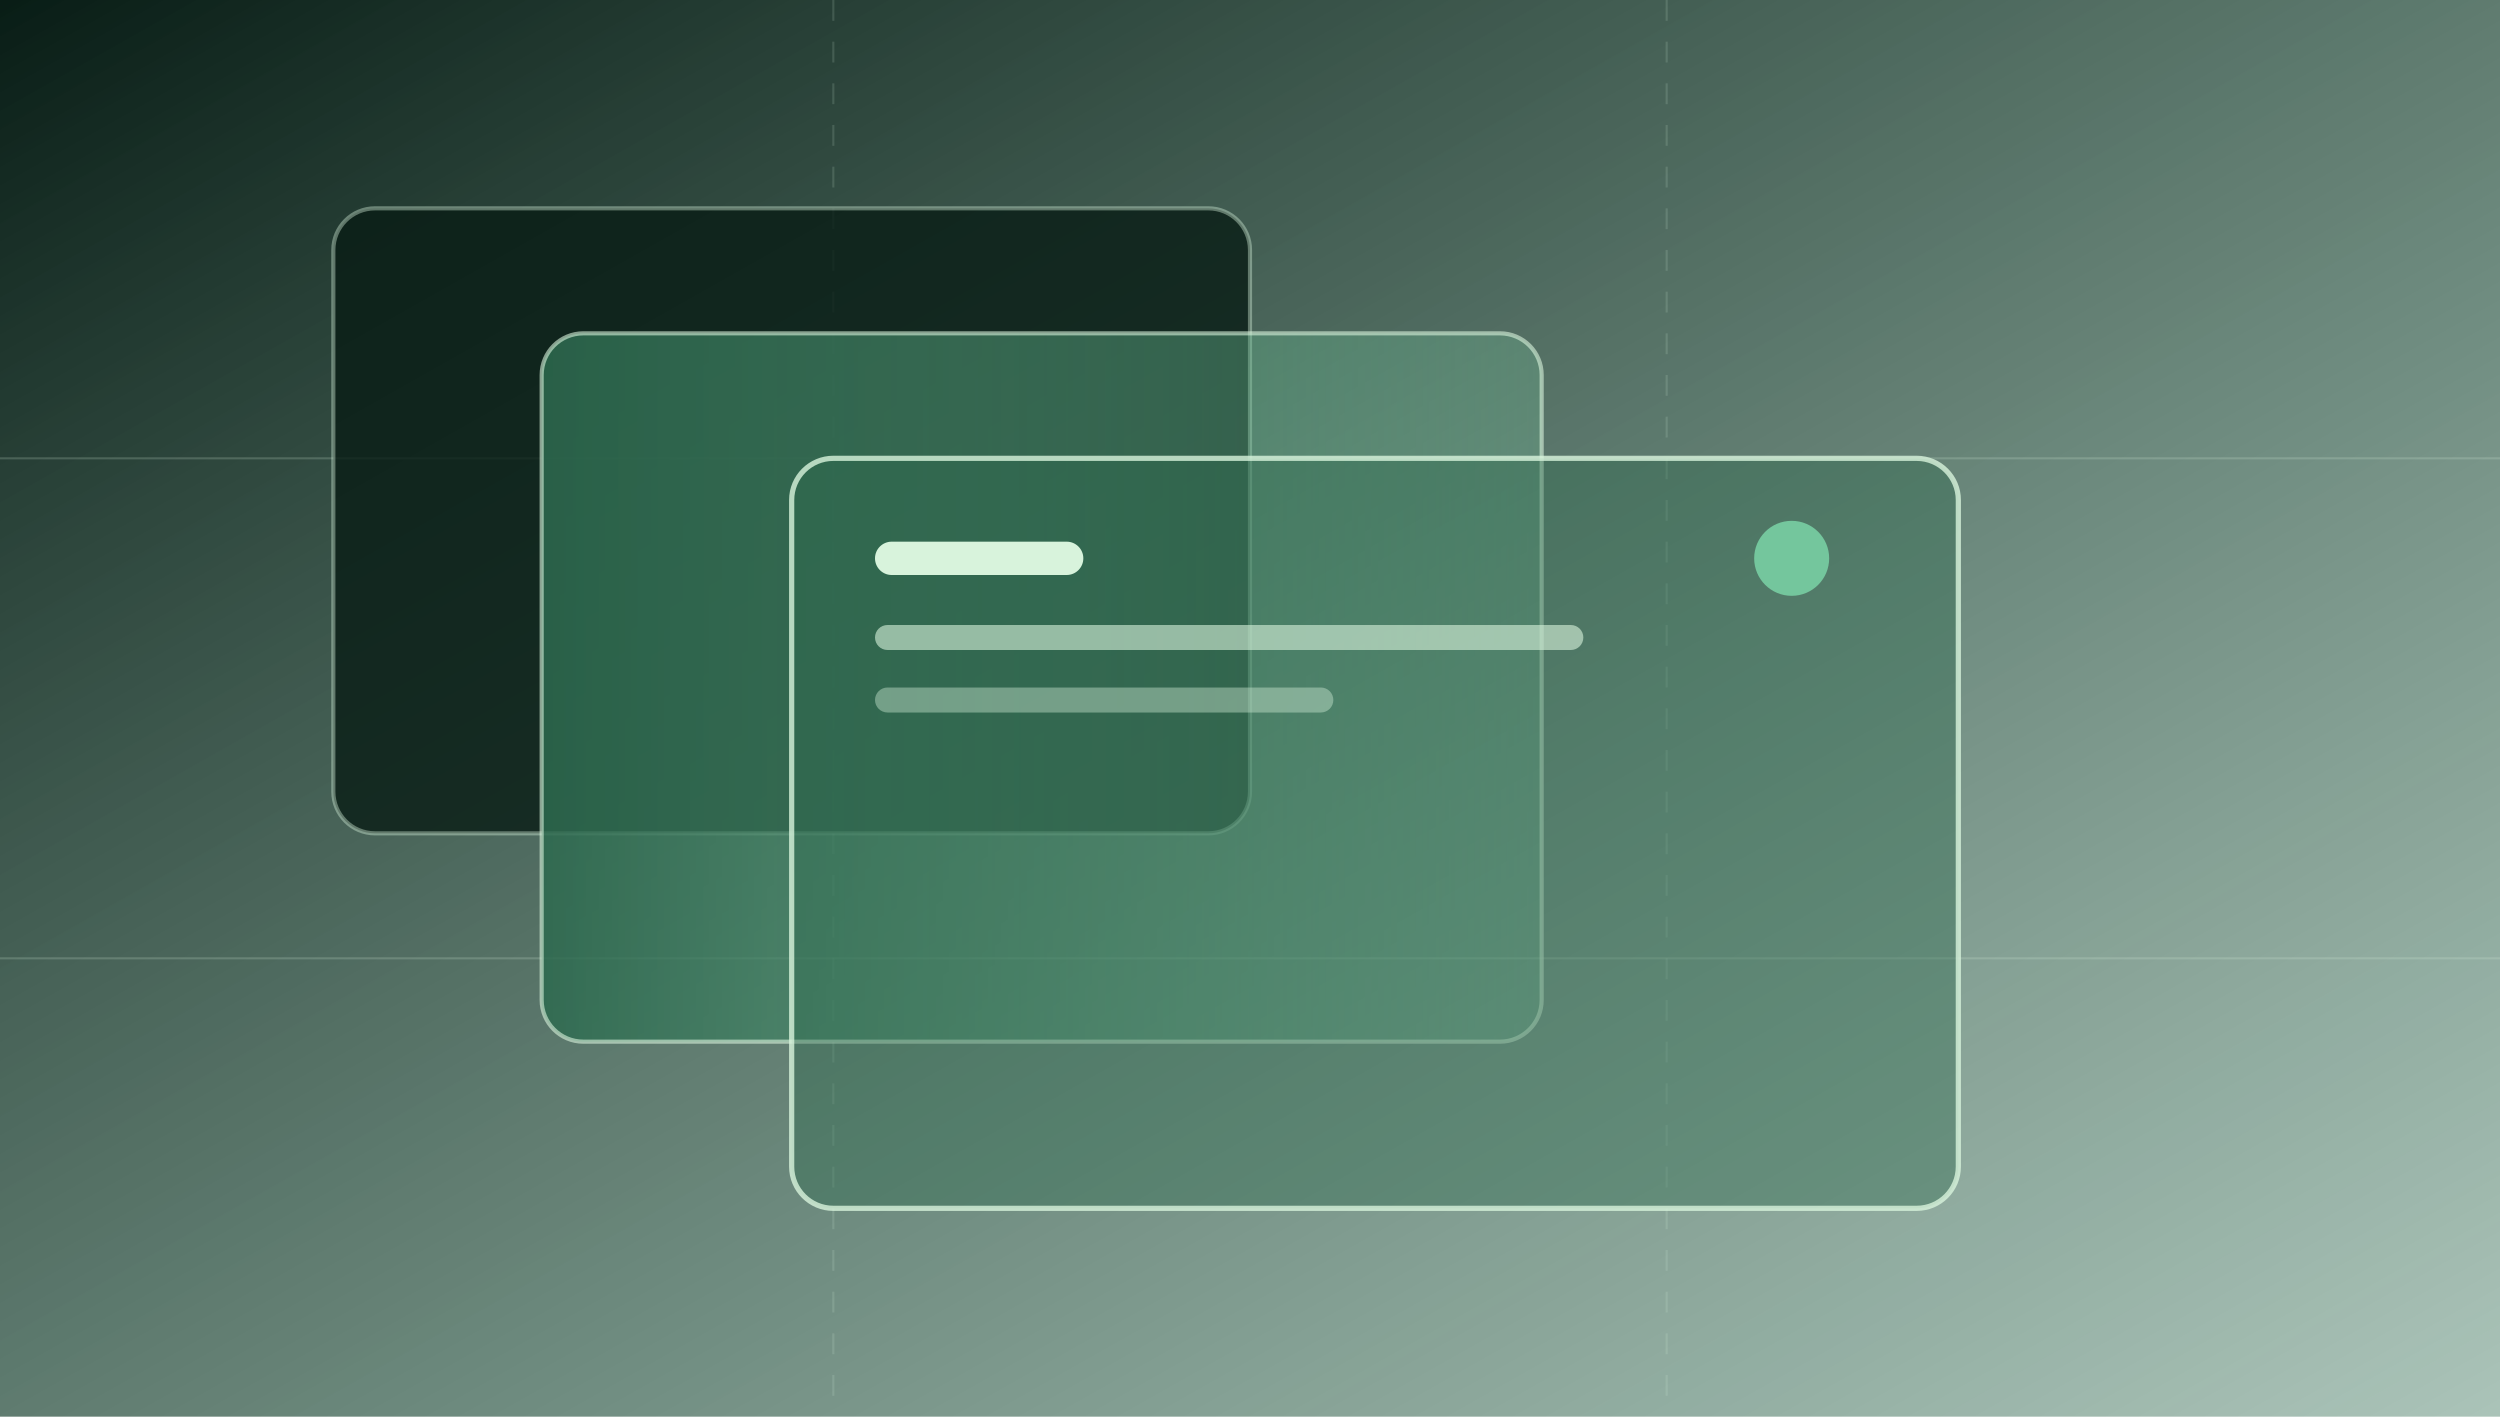
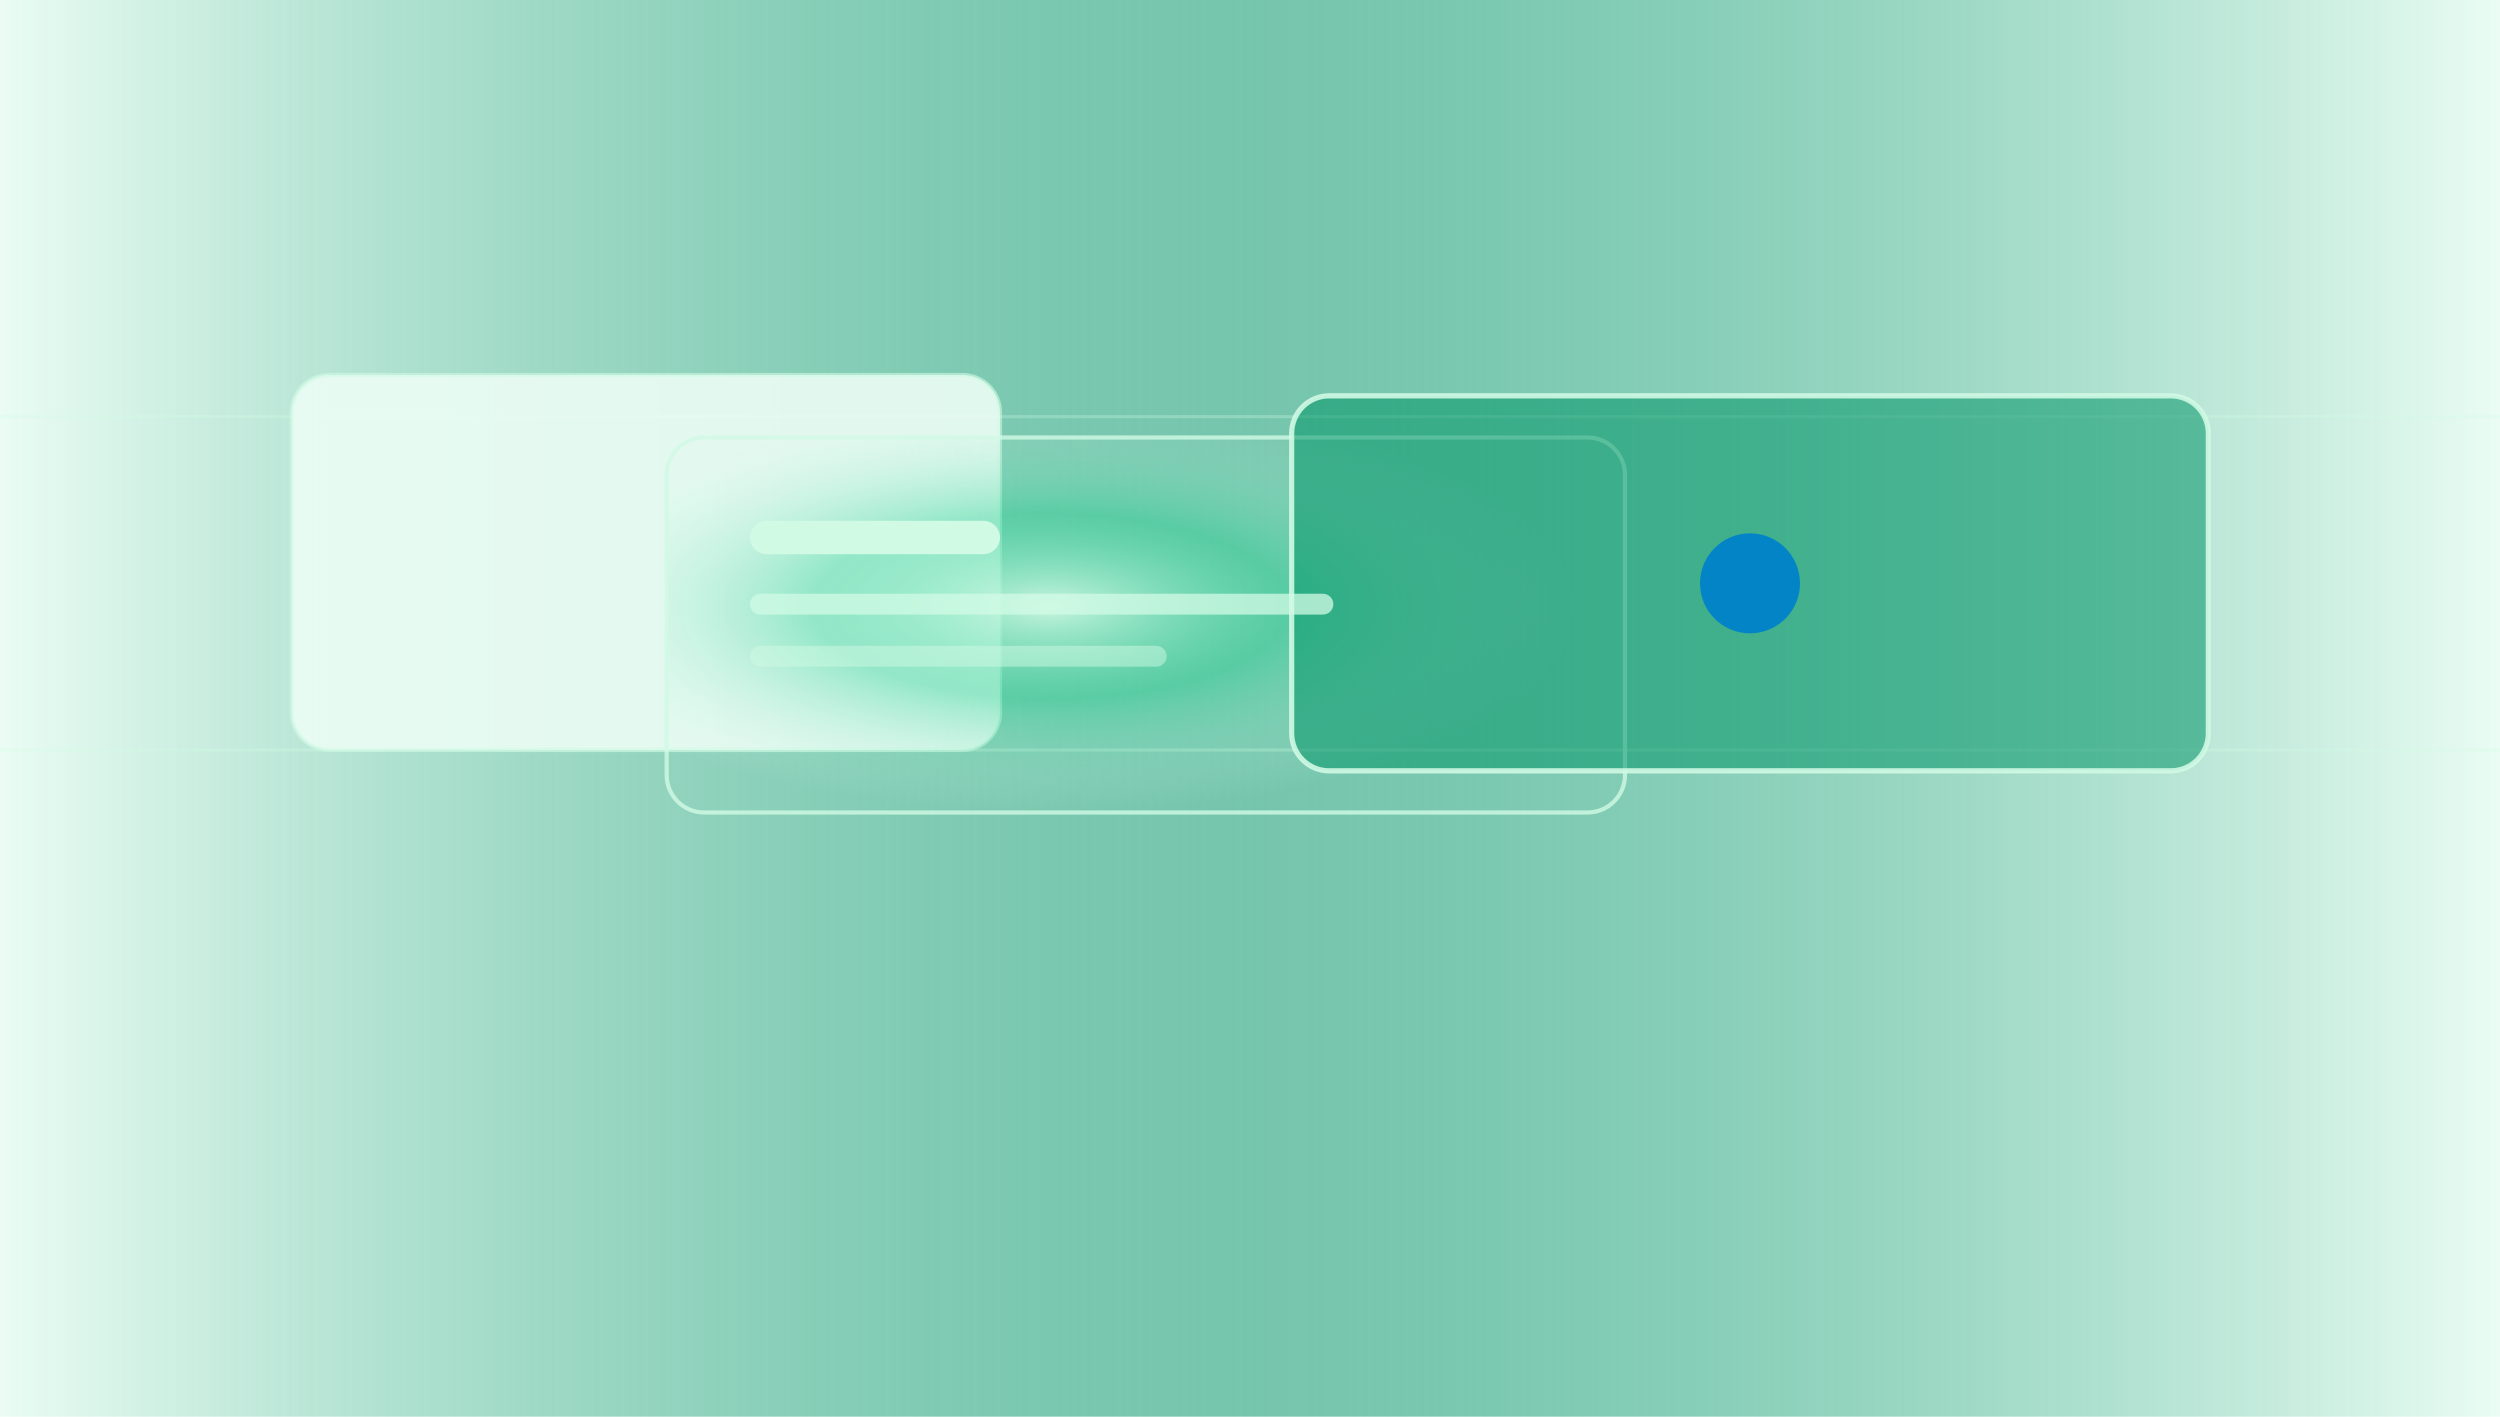
<svg xmlns="http://www.w3.org/2000/svg" viewBox="0 0 1200 680" preserveAspectRatio="xMidYMid slice" width="100%" height="100%">
  <defs>
-     <linearGradient id="g_resource_1" x1="0%" y1="0%" x2="100%" y2="100%">
-       <stop offset="0%" stop-color="#081c15" />
-       <stop offset="100%" stop-color="#2d6a4f" stop-opacity="0.4" />
+     <linearGradient id="grad_resource_1" x1="0%" y1="0%" x2="100%" y2="0%">
+       <stop offset="0%" stop-color="#ECFDF5" />
+       <stop offset="50%" stop-color="#059669" stop-opacity="0.55" />
+       <stop offset="100%" stop-color="#ECFDF5" />
    </linearGradient>
-     <linearGradient id="glow_resource_1" x1="0%" y1="0%" x2="100%" y2="0%">
-       <stop offset="0%" stop-color="#2d6a4f" stop-opacity="0.85" />
-       <stop offset="100%" stop-color="#74c69d" stop-opacity="0.25" />
-     </linearGradient>
+     <radialGradient id="glow_resource_1" cx="40%" cy="45%" r="55%">
+       <stop offset="0%" stop-color="#D1FAE5" stop-opacity="0.9" />
+       <stop offset="45%" stop-color="#34D399" stop-opacity="0.45" />
+       <stop offset="100%" stop-color="#ECFDF5" stop-opacity="0" />
+     </radialGradient>
  </defs>
-   <rect width="1200" height="680" fill="url(#g_resource_1)" />
-   <line x1="0" y1="220" x2="1200" y2="220" stroke="#d8f3dc" stroke-width="1" stroke-opacity="0.2" />
-   <line x1="0" y1="460" x2="1200" y2="460" stroke="#d8f3dc" stroke-width="1" stroke-opacity="0.2" />
-   <line x1="400" y1="0" x2="400" y2="680" stroke="#d8f3dc" stroke-width="1" stroke-opacity="0.15" stroke-dasharray="10 10" />
-   <line x1="800" y1="0" x2="800" y2="680" stroke="#d8f3dc" stroke-width="1" stroke-opacity="0.15" stroke-dasharray="10 10" />
-   <rect x="160" y="100" width="440" height="300" rx="20" fill="#081c15" fill-opacity="0.8" stroke="#d8f3dc" stroke-width="2" stroke-opacity="0.4" />
-   <rect x="260" y="160" width="480" height="340" rx="20" fill="url(#glow_resource_1)" stroke="#d8f3dc" stroke-width="2" stroke-opacity="0.6" />
-   <rect x="380" y="220" width="560" height="360" rx="20" fill="#2d6a4f" fill-opacity="0.4" stroke="#d8f3dc" stroke-width="2.5" stroke-opacity="0.8" />
-   <rect x="420" y="260" width="100" height="16" rx="8" fill="#d8f3dc" />
-   <rect x="420" y="300" width="340" height="12" rx="6" fill="#d8f3dc" fill-opacity="0.6" />
-   <rect x="420" y="330" width="220" height="12" rx="6" fill="#d8f3dc" fill-opacity="0.4" />
-   <circle cx="860" cy="268" r="18" fill="#74c69d" />
+   <rect width="1200" height="680" fill="url(#grad_resource_1)" />
+   <line x1="0" y1="200" x2="1200" y2="200" stroke="#D1FAE5" stroke-width="1.5" stroke-opacity="0.3" />
+   <line x1="0" y1="360" x2="1200" y2="360" stroke="#D1FAE5" stroke-width="1.5" stroke-opacity="0.3" />
+   <rect x="140" y="180" width="340" height="180" rx="18" fill="#ECFDF5" fill-opacity="0.9" stroke="#D1FAE5" stroke-width="2" stroke-opacity="0.6" />
+   <rect x="320" y="210" width="460" height="180" rx="18" fill="url(#glow_resource_1)" stroke="#D1FAE5" stroke-width="2" stroke-opacity="0.8" />
+   <rect x="620" y="190" width="440" height="180" rx="18" fill="#059669" fill-opacity="0.55" stroke="#D1FAE5" stroke-width="2.5" stroke-opacity="0.9" />
+   <rect x="360" y="250" width="120" height="16" rx="8" fill="#D1FAE5" />
+   <rect x="360" y="285" width="280" height="10" rx="5" fill="#D1FAE5" fill-opacity="0.75" />
+   <rect x="360" y="310" width="200" height="10" rx="5" fill="#D1FAE5" fill-opacity="0.5" />
+   <circle cx="840" cy="280" r="24" fill="#0284C7" />
</svg>
